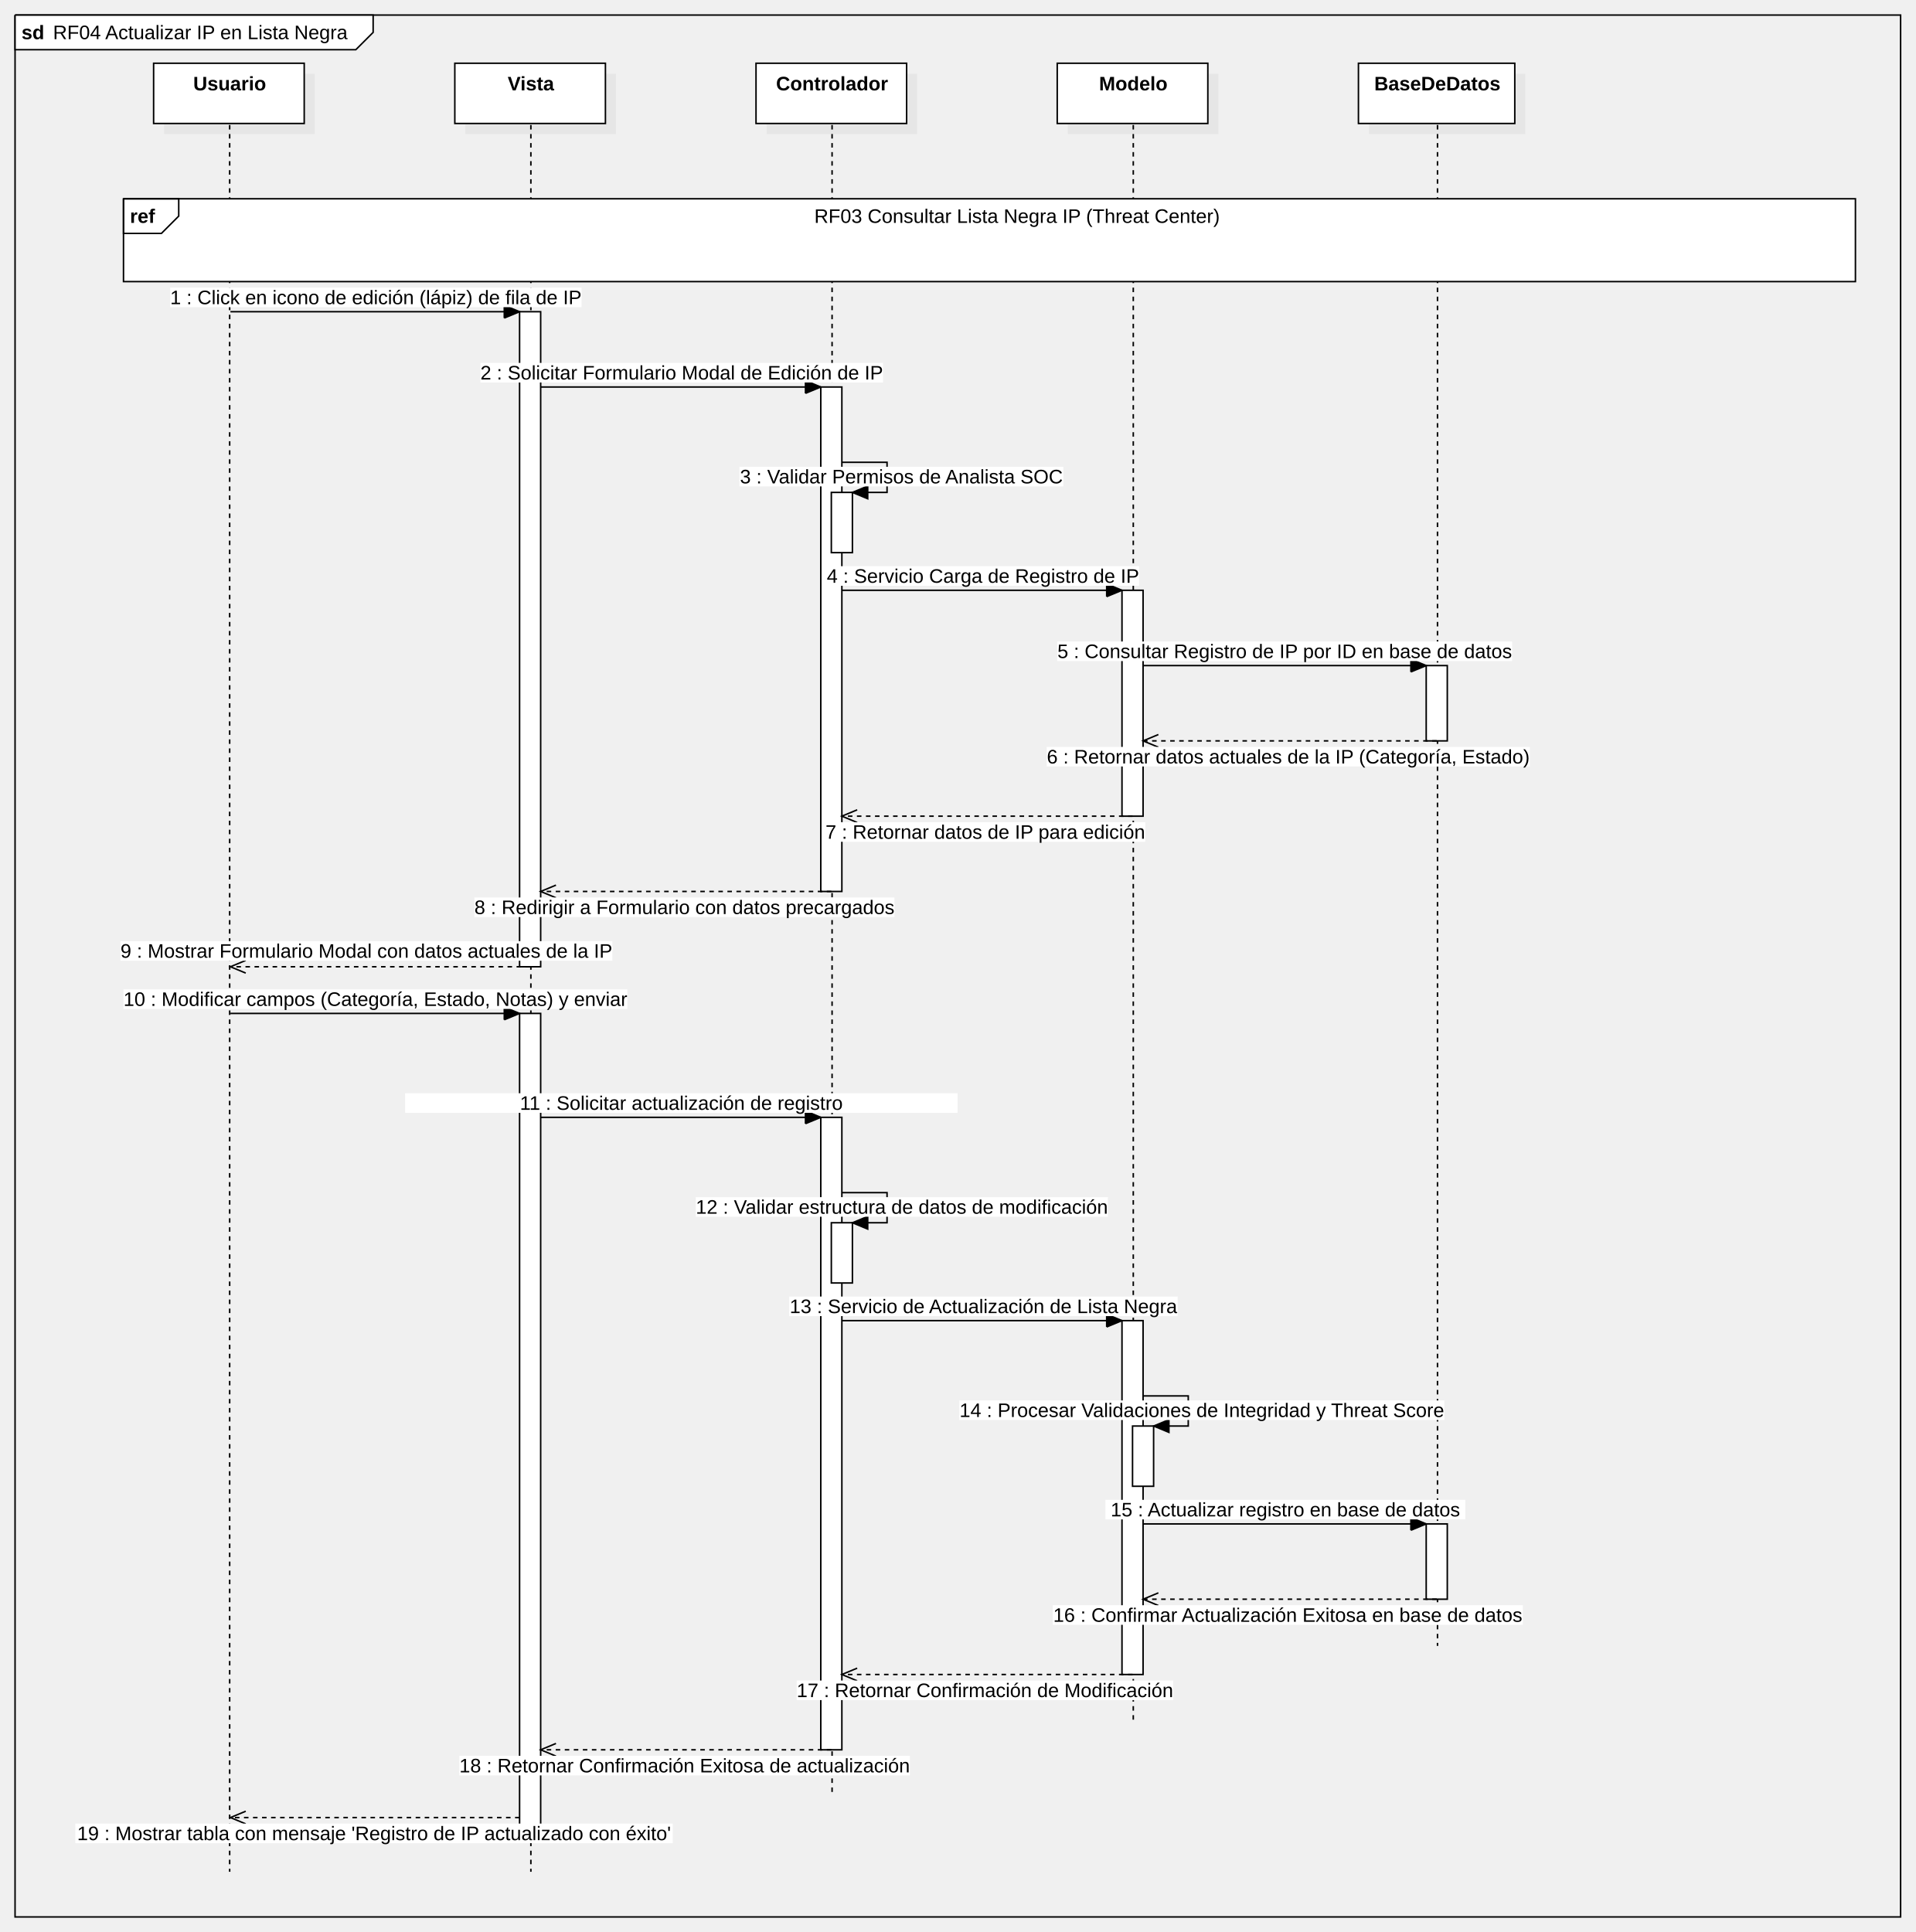
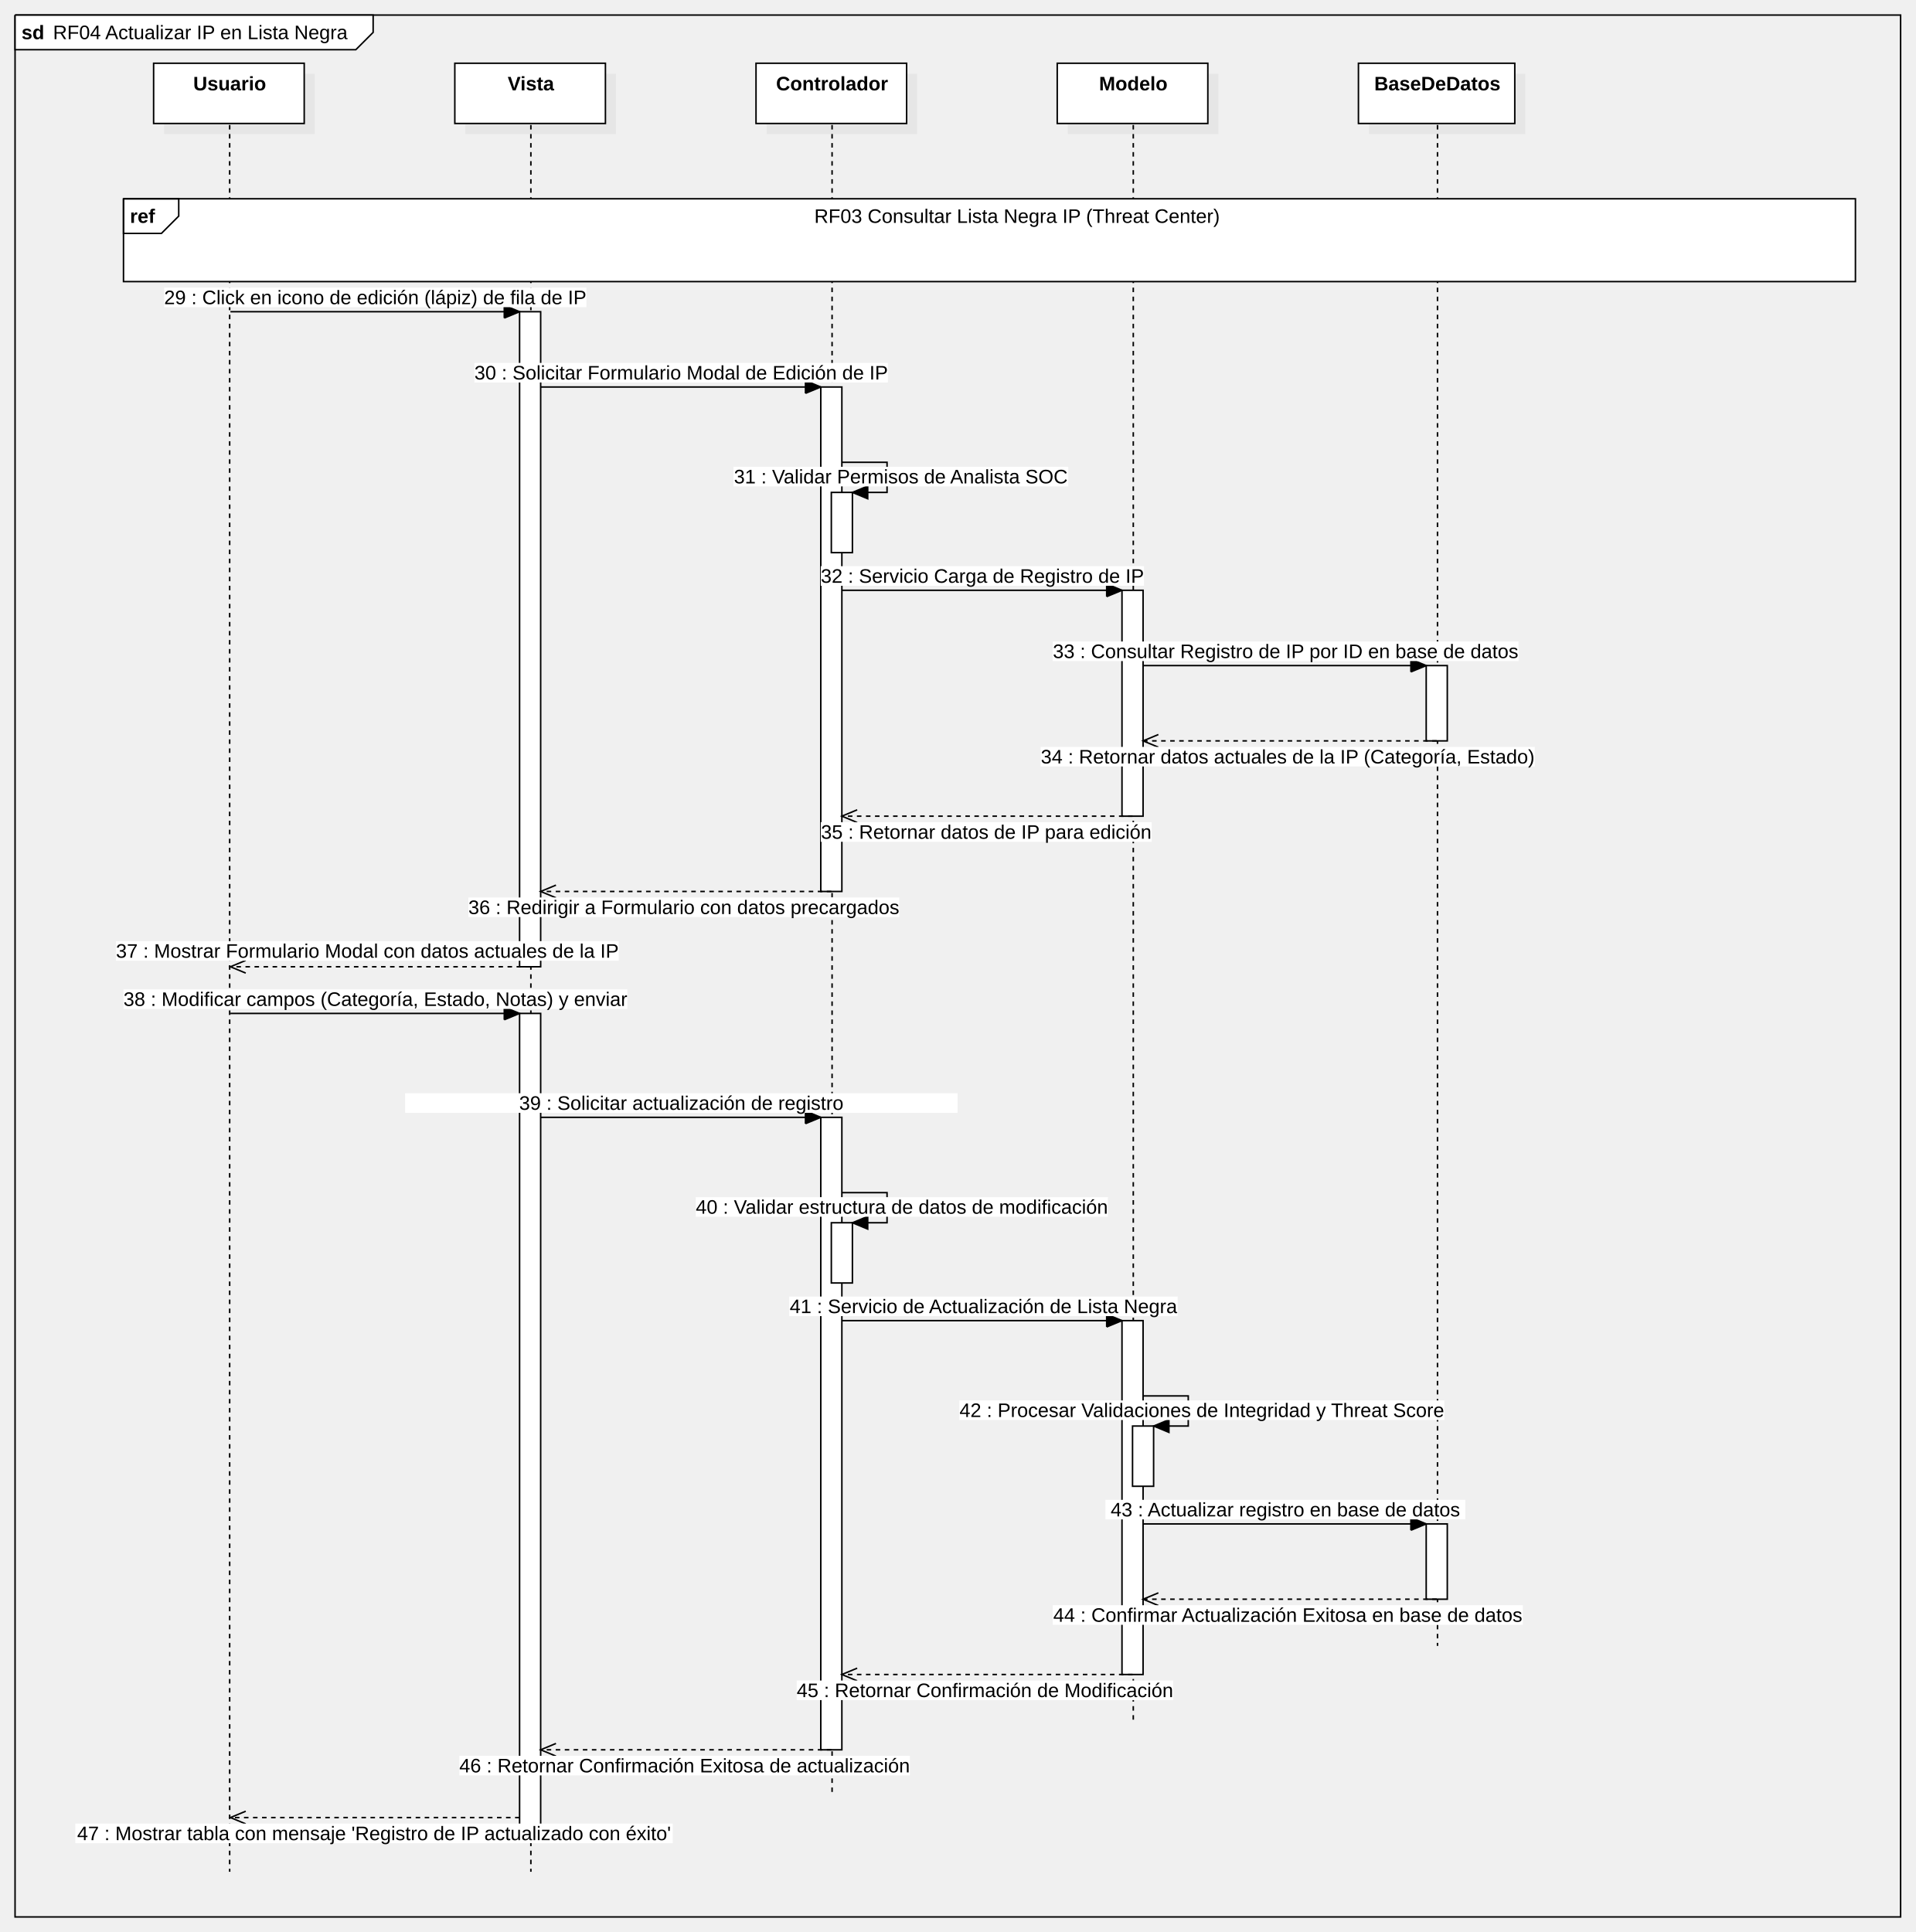
- <svg xmlns="http://www.w3.org/2000/svg" viewBox="0 0 1272 1283" version="1.1" width="1272" height="1283">
+ <svg xmlns="http://www.w3.org/2000/svg" version="1.1" width="1272" height="1283">
  <defs />
  <g>
    <g>
      <path fill="none" stroke="#000000" paint-order="fill stroke markers" d=" M 10 10 L 1262 10 L 1262 1273 L 10 1273 L 10 10" stroke-miterlimit="10" stroke-dasharray="" />
    </g>
    <g>
      <path fill="#ffffff" stroke="none" paint-order="stroke fill markers" d=" M 10 10 L 10 33 L 236.266 33 L 247.766 21.5 L 247.766 10 L 10 10" />
    </g>
    <g>
      <path fill="none" stroke="#000000" paint-order="fill stroke markers" d=" M 10 10 L 10 33 L 236.266 33 L 247.766 21.5 L 247.766 10 L 10 10 L 10 10" stroke-miterlimit="10" stroke-dasharray="" />
    </g>
    <g>
      <g>
        <path fill="none" stroke="none" />
        <text fill="#000000" stroke="none" font-family="Arial" font-size="13px" font-style="normal" font-weight="normal" text-decoration="undefined" x="130.998" y="19.5" text-anchor="middle" dominant-baseline="central" transform="matrix(1 0 0 1 2 2)">RF04 Actualizar IP en Lista Negra</text>
      </g>
    </g>
    <g>
      <g>
        <path fill="none" stroke="none" />
        <text fill="#000000" stroke="none" font-family="Arial" font-size="13px" font-style="normal" font-weight="bold" text-decoration="undefined" x="19.865" y="19.5" text-anchor="middle" dominant-baseline="central" transform="matrix(1 0 0 1 2 2)">sd</text>
      </g>
    </g>
    <g>
      <rect fill="#C0C0C0" stroke="none" x="107" y="47" width="100" height="40" transform="matrix(1 0 0 1 2 2)" fill-opacity="0.2" />
    </g>
    <g>
      <rect fill="#ffffff" stroke="none" x="100" y="40" width="100" height="40" transform="matrix(1 0 0 1 2 2)" />
    </g>
    <g>
      <path fill="none" stroke="#000000" paint-order="fill stroke markers" d=" M 102 42 L 202 42 L 202 82 L 102 82 L 102 42 Z Z" stroke-miterlimit="10" stroke-dasharray="" />
    </g>
    <g>
      <g>
        <path fill="none" stroke="none" />
        <text fill="#000000" stroke="none" font-family="Arial" font-size="13px" font-style="normal" font-weight="bold" text-decoration="undefined" x="150.5" y="53.5" text-anchor="middle" dominant-baseline="central" transform="matrix(1 0 0 1 2 2)">Usuario</text>
      </g>
    </g>
    <g>
      <path fill="none" stroke="#000000" paint-order="fill stroke markers" d=" M 152.5 83 L 152.5 1243" stroke-miterlimit="10" stroke-dasharray="3" />
    </g>
    <g>
      <rect fill="#C0C0C0" stroke="none" x="307" y="47" width="100" height="40" transform="matrix(1 0 0 1 2 2)" fill-opacity="0.2" />
    </g>
    <g>
      <rect fill="#ffffff" stroke="none" x="300" y="40" width="100" height="40" transform="matrix(1 0 0 1 2 2)" />
    </g>
    <g>
      <path fill="none" stroke="#000000" paint-order="fill stroke markers" d=" M 302 42 L 402 42 L 402 82 L 302 82 L 302 42 Z Z" stroke-miterlimit="10" stroke-dasharray="" />
    </g>
    <g>
      <g>
        <path fill="none" stroke="none" />
        <text fill="#000000" stroke="none" font-family="Arial" font-size="13px" font-style="normal" font-weight="bold" text-decoration="undefined" x="350.5" y="53.5" text-anchor="middle" dominant-baseline="central" transform="matrix(1 0 0 1 2 2)">Vista</text>
      </g>
    </g>
    <g>
      <path fill="none" stroke="#000000" paint-order="fill stroke markers" d=" M 352.5 83 L 352.5 1243" stroke-miterlimit="10" stroke-dasharray="3" />
    </g>
    <g>
      <rect fill="#C0C0C0" stroke="none" x="507" y="47" width="100" height="40" transform="matrix(1 0 0 1 2 2)" fill-opacity="0.2" />
    </g>
    <g>
      <rect fill="#ffffff" stroke="none" x="500" y="40" width="100" height="40" transform="matrix(1 0 0 1 2 2)" />
    </g>
    <g>
      <path fill="none" stroke="#000000" paint-order="fill stroke markers" d=" M 502 42 L 602 42 L 602 82 L 502 82 L 502 42 Z Z" stroke-miterlimit="10" stroke-dasharray="" />
    </g>
    <g>
      <g>
        <path fill="none" stroke="none" />
        <text fill="#000000" stroke="none" font-family="Arial" font-size="13px" font-style="normal" font-weight="bold" text-decoration="undefined" x="550.5" y="53.5" text-anchor="middle" dominant-baseline="central" transform="matrix(1 0 0 1 2 2)">Controlador</text>
      </g>
    </g>
    <g>
      <path fill="none" stroke="#000000" paint-order="fill stroke markers" d=" M 552.5 83 L 552.5 1193" stroke-miterlimit="10" stroke-dasharray="3" />
    </g>
    <g>
      <rect fill="#C0C0C0" stroke="none" x="707" y="47" width="100" height="40" transform="matrix(1 0 0 1 2 2)" fill-opacity="0.2" />
    </g>
    <g>
      <rect fill="#ffffff" stroke="none" x="700" y="40" width="100" height="40" transform="matrix(1 0 0 1 2 2)" />
    </g>
    <g>
      <path fill="none" stroke="#000000" paint-order="fill stroke markers" d=" M 702 42 L 802 42 L 802 82 L 702 82 L 702 42 Z Z" stroke-miterlimit="10" stroke-dasharray="" />
    </g>
    <g>
      <g>
        <path fill="none" stroke="none" />
        <text fill="#000000" stroke="none" font-family="Arial" font-size="13px" font-style="normal" font-weight="bold" text-decoration="undefined" x="750.5" y="53.5" text-anchor="middle" dominant-baseline="central" transform="matrix(1 0 0 1 2 2)">Modelo</text>
      </g>
    </g>
    <g>
      <path fill="none" stroke="#000000" paint-order="fill stroke markers" d=" M 752.5 83 L 752.5 1143" stroke-miterlimit="10" stroke-dasharray="3" />
    </g>
    <g>
      <rect fill="#C0C0C0" stroke="none" x="907" y="47" width="103.814" height="40" transform="matrix(1 0 0 1 2 2)" fill-opacity="0.2" />
    </g>
    <g>
      <rect fill="#ffffff" stroke="none" x="900" y="40" width="103.814" height="40" transform="matrix(1 0 0 1 2 2)" />
    </g>
    <g>
      <path fill="none" stroke="#000000" paint-order="fill stroke markers" d=" M 902 42 L 1005.814 42 L 1005.814 82 L 902 82 L 902 42 Z Z" stroke-miterlimit="10" stroke-dasharray="" />
    </g>
    <g>
      <g>
        <path fill="none" stroke="none" />
        <text fill="#000000" stroke="none" font-family="Arial" font-size="13px" font-style="normal" font-weight="bold" text-decoration="undefined" x="952.407" y="53.5" text-anchor="middle" dominant-baseline="central" transform="matrix(1 0 0 1 2 2)">BaseDeDatos</text>
      </g>
    </g>
    <g>
      <path fill="none" stroke="#000000" paint-order="fill stroke markers" d=" M 954.5 83 L 954.5 1093" stroke-miterlimit="10" stroke-dasharray="3" />
    </g>
    <g>
      <rect fill="#ffffff" stroke="none" x="80" y="130" width="1150" height="55" transform="matrix(1 0 0 1 2 2)" />
    </g>
    <g>
      <path fill="none" stroke="#000000" paint-order="fill stroke markers" d=" M 82 132 L 1232 132 L 1232 187 L 82 187 L 82 132 Z Z" stroke-miterlimit="10" stroke-dasharray="" />
    </g>
    <g>
      <path fill="none" stroke="#000000" paint-order="fill stroke markers" d=" M 82 132 L 82 155 L 107.171 155 L 118.671 143.5 L 118.671 132 L 82 132 L 82 132" stroke-miterlimit="10" stroke-dasharray="" />
    </g>
    <g>
      <g>
        <path fill="none" stroke="none" />
        <text fill="#000000" stroke="none" font-family="Arial" font-size="13px" font-style="normal" font-weight="normal" text-decoration="undefined" x="673.335" y="141.5" text-anchor="middle" dominant-baseline="central" transform="matrix(1 0 0 1 2 2)">RF03 Consultar Lista Negra IP (Threat Center)</text>
      </g>
    </g>
    <g>
      <g>
        <path fill="none" stroke="none" />
        <text fill="#000000" stroke="none" font-family="Arial" font-size="13px" font-style="normal" font-weight="bold" text-decoration="undefined" x="92.585" y="141.5" text-anchor="middle" dominant-baseline="central" transform="matrix(1 0 0 1 2 2)">ref</text>
      </g>
    </g>
    <g>
      <path fill="none" stroke="#000000" paint-order="fill stroke markers" d=" M 153 207 L 345 207" stroke-miterlimit="10" stroke-dasharray="" />
    </g>
    <g>
      <path fill="#000000" stroke="none" paint-order="stroke fill markers" d=" M 334.837 211.21 L 345 207 L 334.837 202.79" />
    </g>
    <g>
      <path fill="none" stroke="#000000" paint-order="fill stroke markers" d=" M 334.837 211.21 L 345 207 L 334.837 202.79 L 334.837 211.21" stroke-miterlimit="10" stroke-dasharray="" />
    </g>
    <g>
-       <rect fill="#ffffff" stroke="none" x="111" y="189" width="273.146" height="13" transform="matrix(1 0 0 1 2 2)" />
-     </g>
-     <g>
-       <g>
-         <path fill="none" stroke="none" />
-         <text fill="#000000" stroke="none" font-family="Arial" font-size="13px" font-style="normal" font-weight="normal" text-decoration="undefined" x="247.573" y="195.5" text-anchor="middle" dominant-baseline="central" transform="matrix(1 0 0 1 2 2)">1 : Click en icono de edición (lápiz) de fila de IP</text>
+       <rect fill="#ffffff" stroke="none" x="107" y="189" width="280.376" height="13" transform="matrix(1 0 0 1 2 2)" />
+     </g>
+     <g>
+       <g>
+         <path fill="none" stroke="none" />
+         <text fill="#000000" stroke="none" font-family="Arial" font-size="13px" font-style="normal" font-weight="normal" text-decoration="undefined" x="247.188" y="195.5" text-anchor="middle" dominant-baseline="central" transform="matrix(1 0 0 1 2 2)">29 : Click en icono de edición (lápiz) de fila de IP</text>
      </g>
    </g>
    <g>
      <rect fill="#ffffff" stroke="none" x="343" y="205" width="14" height="435" transform="matrix(1 0 0 1 2 2)" />
    </g>
    <g>
      <path fill="none" stroke="#000000" paint-order="fill stroke markers" d=" M 345 207 L 359 207 L 359 642 L 345 642 L 345 207 Z Z" stroke-miterlimit="10" stroke-dasharray="" />
    </g>
    <g>
      <path fill="none" stroke="#000000" paint-order="fill stroke markers" d=" M 359 257 L 545 257" stroke-miterlimit="10" stroke-dasharray="" />
    </g>
    <g>
      <path fill="#000000" stroke="none" paint-order="stroke fill markers" d=" M 534.837 261.21 L 545 257 L 534.837 252.79" />
    </g>
    <g>
      <path fill="none" stroke="#000000" paint-order="fill stroke markers" d=" M 534.837 261.21 L 545 257 L 534.837 252.79 L 534.837 261.21" stroke-miterlimit="10" stroke-dasharray="" />
    </g>
    <g>
-       <rect fill="#ffffff" stroke="none" x="317" y="239" width="267.344" height="13" transform="matrix(1 0 0 1 2 2)" />
-     </g>
-     <g>
-       <g>
-         <path fill="none" stroke="none" />
-         <text fill="#000000" stroke="none" font-family="Arial" font-size="13px" font-style="normal" font-weight="normal" text-decoration="undefined" x="450.672" y="245.5" text-anchor="middle" dominant-baseline="central" transform="matrix(1 0 0 1 2 2)">2 : Solicitar Formulario Modal de Edición de IP</text>
+       <rect fill="#ffffff" stroke="none" x="313" y="239" width="274.574" height="13" transform="matrix(1 0 0 1 2 2)" />
+     </g>
+     <g>
+       <g>
+         <path fill="none" stroke="none" />
+         <text fill="#000000" stroke="none" font-family="Arial" font-size="13px" font-style="normal" font-weight="normal" text-decoration="undefined" x="450.287" y="245.5" text-anchor="middle" dominant-baseline="central" transform="matrix(1 0 0 1 2 2)">30 : Solicitar Formulario Modal de Edición de IP</text>
      </g>
    </g>
    <g>
      <rect fill="#ffffff" stroke="none" x="543" y="255" width="14" height="335" transform="matrix(1 0 0 1 2 2)" />
    </g>
    <g>
      <path fill="none" stroke="#000000" paint-order="fill stroke markers" d=" M 545 257 L 559 257 L 559 592 L 545 592 L 545 257 Z Z" stroke-miterlimit="10" stroke-dasharray="" />
    </g>
    <g>
      <path fill="none" stroke="#000000" paint-order="fill stroke markers" d=" M 559 307 L 589 307 L 589 327 L 566 327" stroke-miterlimit="10" stroke-dasharray="" />
    </g>
    <g>
      <path fill="#000000" stroke="none" paint-order="stroke fill markers" d=" M 576.163 322.79 L 566 327 L 576.163 331.21" />
    </g>
    <g>
      <path fill="none" stroke="#000000" paint-order="fill stroke markers" d=" M 576.163 322.79 L 566 327 L 576.163 331.21 L 576.163 322.79" stroke-miterlimit="10" stroke-dasharray="" />
    </g>
    <g>
-       <rect fill="#ffffff" stroke="none" x="489" y="308" width="215.071" height="13" transform="matrix(1 0 0 1 2 2)" />
-     </g>
-     <g>
-       <g>
-         <path fill="none" stroke="none" />
-         <text fill="#000000" stroke="none" font-family="Arial" font-size="13px" font-style="normal" font-weight="normal" text-decoration="undefined" x="596.536" y="314.5" text-anchor="middle" dominant-baseline="central" transform="matrix(1 0 0 1 2 2)">3 : Validar Permisos de Analista SOC</text>
+       <rect fill="#ffffff" stroke="none" x="485" y="308" width="222.301" height="13" transform="matrix(1 0 0 1 2 2)" />
+     </g>
+     <g>
+       <g>
+         <path fill="none" stroke="none" />
+         <text fill="#000000" stroke="none" font-family="Arial" font-size="13px" font-style="normal" font-weight="normal" text-decoration="undefined" x="596.151" y="314.5" text-anchor="middle" dominant-baseline="central" transform="matrix(1 0 0 1 2 2)">31 : Validar Permisos de Analista SOC</text>
      </g>
    </g>
    <g>
      <rect fill="#ffffff" stroke="none" x="550" y="325" width="14" height="40" transform="matrix(1 0 0 1 2 2)" />
    </g>
    <g>
      <path fill="none" stroke="#000000" paint-order="fill stroke markers" d=" M 552 327 L 566 327 L 566 367 L 552 367 L 552 327 Z Z" stroke-miterlimit="10" stroke-dasharray="" />
    </g>
    <g>
      <path fill="none" stroke="#000000" paint-order="fill stroke markers" d=" M 559 392 L 745 392" stroke-miterlimit="10" stroke-dasharray="" />
    </g>
    <g>
      <path fill="#000000" stroke="none" paint-order="stroke fill markers" d=" M 734.837 396.21 L 745 392 L 734.837 387.79" />
    </g>
    <g>
      <path fill="none" stroke="#000000" paint-order="fill stroke markers" d=" M 734.837 396.21 L 745 392 L 734.837 387.79 L 734.837 396.21" stroke-miterlimit="10" stroke-dasharray="" />
    </g>
    <g>
-       <rect fill="#ffffff" stroke="none" x="547" y="374" width="207.378" height="13" transform="matrix(1 0 0 1 2 2)" />
-     </g>
-     <g>
-       <g>
-         <path fill="none" stroke="none" />
-         <text fill="#000000" stroke="none" font-family="Arial" font-size="13px" font-style="normal" font-weight="normal" text-decoration="undefined" x="650.689" y="380.5" text-anchor="middle" dominant-baseline="central" transform="matrix(1 0 0 1 2 2)">4 : Servicio Carga de Registro de IP</text>
+       <rect fill="#ffffff" stroke="none" x="543" y="374" width="214.608" height="13" transform="matrix(1 0 0 1 2 2)" />
+     </g>
+     <g>
+       <g>
+         <path fill="none" stroke="none" />
+         <text fill="#000000" stroke="none" font-family="Arial" font-size="13px" font-style="normal" font-weight="normal" text-decoration="undefined" x="650.304" y="380.5" text-anchor="middle" dominant-baseline="central" transform="matrix(1 0 0 1 2 2)">32 : Servicio Carga de Registro de IP</text>
      </g>
    </g>
    <g>
      <rect fill="#ffffff" stroke="none" x="743" y="390" width="14" height="150" transform="matrix(1 0 0 1 2 2)" />
    </g>
    <g>
      <path fill="none" stroke="#000000" paint-order="fill stroke markers" d=" M 745 392 L 759 392 L 759 542 L 745 542 L 745 392 Z Z" stroke-miterlimit="10" stroke-dasharray="" />
    </g>
    <g>
      <path fill="none" stroke="#000000" paint-order="fill stroke markers" d=" M 759 442 L 947 442" stroke-miterlimit="10" stroke-dasharray="" />
    </g>
    <g>
      <path fill="#000000" stroke="none" paint-order="stroke fill markers" d=" M 936.837 446.21 L 947 442 L 936.837 437.79" />
    </g>
    <g>
      <path fill="none" stroke="#000000" paint-order="fill stroke markers" d=" M 936.837 446.21 L 947 442 L 936.837 437.79 L 936.837 446.21" stroke-miterlimit="10" stroke-dasharray="" />
    </g>
    <g>
-       <rect fill="#ffffff" stroke="none" x="700" y="424" width="302.06" height="13" transform="matrix(1 0 0 1 2 2)" />
-     </g>
-     <g>
-       <g>
-         <path fill="none" stroke="none" />
-         <text fill="#000000" stroke="none" font-family="Arial" font-size="13px" font-style="normal" font-weight="normal" text-decoration="undefined" x="851.03" y="430.5" text-anchor="middle" dominant-baseline="central" transform="matrix(1 0 0 1 2 2)">5 : Consultar Registro de IP por ID en base de datos</text>
+       <rect fill="#ffffff" stroke="none" x="697" y="424" width="309.29" height="13" transform="matrix(1 0 0 1 2 2)" />
+     </g>
+     <g>
+       <g>
+         <path fill="none" stroke="none" />
+         <text fill="#000000" stroke="none" font-family="Arial" font-size="13px" font-style="normal" font-weight="normal" text-decoration="undefined" x="851.645" y="430.5" text-anchor="middle" dominant-baseline="central" transform="matrix(1 0 0 1 2 2)">33 : Consultar Registro de IP por ID en base de datos</text>
      </g>
    </g>
    <g>
      <rect fill="#ffffff" stroke="none" x="945" y="440" width="14" height="50" transform="matrix(1 0 0 1 2 2)" />
    </g>
    <g>
      <path fill="none" stroke="#000000" paint-order="fill stroke markers" d=" M 947 442 L 961 442 L 961 492 L 947 492 L 947 442 Z Z" stroke-miterlimit="10" stroke-dasharray="" />
    </g>
    <g>
      <path fill="none" stroke="#000000" paint-order="fill stroke markers" d=" M 954 492 L 759 492" stroke-miterlimit="10" stroke-dasharray="3" />
    </g>
    <g>
      <path fill="none" stroke="#000000" paint-order="fill stroke markers" d=" M 769.163 487.79 L 759 492 L 769.163 496.21" stroke-miterlimit="10" stroke-dasharray="" />
    </g>
    <g>
-       <rect fill="#ffffff" stroke="none" x="693" y="494" width="320.842" height="13" transform="matrix(1 0 0 1 2 2)" />
-     </g>
-     <g>
-       <g>
-         <path fill="none" stroke="none" />
-         <text fill="#000000" stroke="none" font-family="Arial" font-size="13px" font-style="normal" font-weight="normal" text-decoration="undefined" x="853.421" y="500.5" text-anchor="middle" dominant-baseline="central" transform="matrix(1 0 0 1 2 2)">6 : Retornar datos actuales de la IP (Categoría, Estado)</text>
+       <rect fill="#ffffff" stroke="none" x="689" y="494" width="328.072" height="13" transform="matrix(1 0 0 1 2 2)" />
+     </g>
+     <g>
+       <g>
+         <path fill="none" stroke="none" />
+         <text fill="#000000" stroke="none" font-family="Arial" font-size="13px" font-style="normal" font-weight="normal" text-decoration="undefined" x="853.036" y="500.5" text-anchor="middle" dominant-baseline="central" transform="matrix(1 0 0 1 2 2)">34 : Retornar datos actuales de la IP (Categoría, Estado)</text>
      </g>
    </g>
    <g>
      <path fill="none" stroke="#000000" paint-order="fill stroke markers" d=" M 752 542 L 559 542" stroke-miterlimit="10" stroke-dasharray="3" />
    </g>
    <g>
      <path fill="none" stroke="#000000" paint-order="fill stroke markers" d=" M 569.163 537.79 L 559 542 L 569.163 546.21" stroke-miterlimit="10" stroke-dasharray="" />
    </g>
    <g>
-       <rect fill="#ffffff" stroke="none" x="546" y="544" width="212.462" height="13" transform="matrix(1 0 0 1 2 2)" />
-     </g>
-     <g>
-       <g>
-         <path fill="none" stroke="none" />
-         <text fill="#000000" stroke="none" font-family="Arial" font-size="13px" font-style="normal" font-weight="normal" text-decoration="undefined" x="652.231" y="550.5" text-anchor="middle" dominant-baseline="central" transform="matrix(1 0 0 1 2 2)">7 : Retornar datos de IP para edición</text>
+       <rect fill="#ffffff" stroke="none" x="543" y="544" width="219.692" height="13" transform="matrix(1 0 0 1 2 2)" />
+     </g>
+     <g>
+       <g>
+         <path fill="none" stroke="none" />
+         <text fill="#000000" stroke="none" font-family="Arial" font-size="13px" font-style="normal" font-weight="normal" text-decoration="undefined" x="652.846" y="550.5" text-anchor="middle" dominant-baseline="central" transform="matrix(1 0 0 1 2 2)">35 : Retornar datos de IP para edición</text>
      </g>
    </g>
    <g>
      <path fill="none" stroke="#000000" paint-order="fill stroke markers" d=" M 552 592 L 359 592" stroke-miterlimit="10" stroke-dasharray="3" />
    </g>
    <g>
      <path fill="none" stroke="#000000" paint-order="fill stroke markers" d=" M 369.163 587.79 L 359 592 L 369.163 596.21" stroke-miterlimit="10" stroke-dasharray="" />
    </g>
    <g>
-       <rect fill="#ffffff" stroke="none" x="313" y="594" width="278.91" height="13" transform="matrix(1 0 0 1 2 2)" />
-     </g>
-     <g>
-       <g>
-         <path fill="none" stroke="none" />
-         <text fill="#000000" stroke="none" font-family="Arial" font-size="13px" font-style="normal" font-weight="normal" text-decoration="undefined" x="452.455" y="600.5" text-anchor="middle" dominant-baseline="central" transform="matrix(1 0 0 1 2 2)">8 : Redirigir a Formulario con datos precargados</text>
+       <rect fill="#ffffff" stroke="none" x="309" y="594" width="286.14" height="13" transform="matrix(1 0 0 1 2 2)" />
+     </g>
+     <g>
+       <g>
+         <path fill="none" stroke="none" />
+         <text fill="#000000" stroke="none" font-family="Arial" font-size="13px" font-style="normal" font-weight="normal" text-decoration="undefined" x="452.07" y="600.5" text-anchor="middle" dominant-baseline="central" transform="matrix(1 0 0 1 2 2)">36 : Redirigir a Formulario con datos precargados</text>
      </g>
    </g>
    <g>
      <path fill="none" stroke="#000000" paint-order="fill stroke markers" d=" M 352 642 L 153 642" stroke-miterlimit="10" stroke-dasharray="3" />
    </g>
    <g>
      <path fill="none" stroke="#000000" paint-order="fill stroke markers" d=" M 163.163 637.79 L 153 642 L 163.163 646.21" stroke-miterlimit="10" stroke-dasharray="" />
    </g>
    <g>
-       <rect fill="#ffffff" stroke="none" x="78" y="623" width="326.593" height="13" transform="matrix(1 0 0 1 2 2)" />
-     </g>
-     <g>
-       <g>
-         <path fill="none" stroke="none" />
-         <text fill="#000000" stroke="none" font-family="Arial" font-size="13px" font-style="normal" font-weight="normal" text-decoration="undefined" x="241.297" y="629.5" text-anchor="middle" dominant-baseline="central" transform="matrix(1 0 0 1 2 2)">9 : Mostrar Formulario Modal con datos actuales de la IP</text>
+       <rect fill="#ffffff" stroke="none" x="75" y="623" width="333.823" height="13" transform="matrix(1 0 0 1 2 2)" />
+     </g>
+     <g>
+       <g>
+         <path fill="none" stroke="none" />
+         <text fill="#000000" stroke="none" font-family="Arial" font-size="13px" font-style="normal" font-weight="normal" text-decoration="undefined" x="241.912" y="629.5" text-anchor="middle" dominant-baseline="central" transform="matrix(1 0 0 1 2 2)">37 : Mostrar Formulario Modal con datos actuales de la IP</text>
      </g>
    </g>
    <g>
      <path fill="none" stroke="#000000" paint-order="fill stroke markers" d=" M 153 673 L 345 673" stroke-miterlimit="10" stroke-dasharray="" />
    </g>
    <g>
      <path fill="#000000" stroke="none" paint-order="stroke fill markers" d=" M 334.837 677.21 L 345 673 L 334.837 668.79" />
    </g>
    <g>
      <path fill="none" stroke="#000000" paint-order="fill stroke markers" d=" M 334.837 677.21 L 345 673 L 334.837 668.79 L 334.837 677.21" stroke-miterlimit="10" stroke-dasharray="" />
    </g>
    <g>
      <rect fill="#ffffff" stroke="none" x="80" y="655" width="334.534" height="13" transform="matrix(1 0 0 1 2 2)" />
    </g>
    <g>
      <g>
        <path fill="none" stroke="none" />
-         <text fill="#000000" stroke="none" font-family="Arial" font-size="13px" font-style="normal" font-weight="normal" text-decoration="undefined" x="247.267" y="661.5" text-anchor="middle" dominant-baseline="central" transform="matrix(1 0 0 1 2 2)">10 : Modificar campos (Categoría, Estado, Notas) y enviar</text>
+         <text fill="#000000" stroke="none" font-family="Arial" font-size="13px" font-style="normal" font-weight="normal" text-decoration="undefined" x="247.267" y="661.5" text-anchor="middle" dominant-baseline="central" transform="matrix(1 0 0 1 2 2)">38 : Modificar campos (Categoría, Estado, Notas) y enviar</text>
      </g>
    </g>
    <g>
      <rect fill="#ffffff" stroke="none" x="343" y="671" width="14" height="545" transform="matrix(1 0 0 1 2 2)" />
    </g>
    <g>
      <path fill="none" stroke="#000000" paint-order="fill stroke markers" d=" M 345 673 L 359 673 L 359 1218 L 345 1218 L 345 673 Z Z" stroke-miterlimit="10" stroke-dasharray="" />
    </g>
    <g>
      <path fill="none" stroke="#000000" paint-order="fill stroke markers" d=" M 359 742 L 545 742" stroke-miterlimit="10" stroke-dasharray="" />
    </g>
    <g>
      <path fill="#000000" stroke="none" paint-order="stroke fill markers" d=" M 534.837 746.21 L 545 742 L 534.837 737.79" />
    </g>
    <g>
      <path fill="none" stroke="#000000" paint-order="fill stroke markers" d=" M 534.837 746.21 L 545 742 L 534.837 737.79 L 534.837 746.21" stroke-miterlimit="10" stroke-dasharray="" />
    </g>
    <g>
      <rect fill="#ffffff" stroke="none" x="267" y="724" width="366.812" height="13" transform="matrix(1 0 0 1 2 2)" />
    </g>
    <g>
      <g>
        <path fill="none" stroke="none" />
-         <text fill="#000000" stroke="none" font-family="Arial" font-size="13px" font-style="normal" font-weight="normal" text-decoration="undefined" x="450.406" y="730.5" text-anchor="middle" dominant-baseline="central" transform="matrix(1 0 0 1 2 2)">11 : Solicitar actualización de registro</text>
+         <text fill="#000000" stroke="none" font-family="Arial" font-size="13px" font-style="normal" font-weight="normal" text-decoration="undefined" x="450.406" y="730.5" text-anchor="middle" dominant-baseline="central" transform="matrix(1 0 0 1 2 2)">39 : Solicitar actualización de registro</text>
      </g>
    </g>
    <g>
      <rect fill="#ffffff" stroke="none" x="543" y="740" width="14" height="420" transform="matrix(1 0 0 1 2 2)" />
    </g>
    <g>
      <path fill="none" stroke="#000000" paint-order="fill stroke markers" d=" M 545 742 L 559 742 L 559 1162 L 545 1162 L 545 742 Z Z" stroke-miterlimit="10" stroke-dasharray="" />
    </g>
    <g>
      <path fill="none" stroke="#000000" paint-order="fill stroke markers" d=" M 559 792 L 589 792 L 589 812 L 566 812" stroke-miterlimit="10" stroke-dasharray="" />
    </g>
    <g>
      <path fill="#000000" stroke="none" paint-order="stroke fill markers" d=" M 576.163 807.79 L 566 812 L 576.163 816.21" />
    </g>
    <g>
      <path fill="none" stroke="#000000" paint-order="fill stroke markers" d=" M 576.163 807.79 L 566 812 L 576.163 816.21 L 576.163 807.79" stroke-miterlimit="10" stroke-dasharray="" />
    </g>
    <g>
      <rect fill="#ffffff" stroke="none" x="460" y="793" width="273.635" height="13" transform="matrix(1 0 0 1 2 2)" />
    </g>
    <g>
      <g>
        <path fill="none" stroke="none" />
-         <text fill="#000000" stroke="none" font-family="Arial" font-size="13px" font-style="normal" font-weight="normal" text-decoration="undefined" x="596.817" y="799.5" text-anchor="middle" dominant-baseline="central" transform="matrix(1 0 0 1 2 2)">12 : Validar estructura de datos de modificación</text>
+         <text fill="#000000" stroke="none" font-family="Arial" font-size="13px" font-style="normal" font-weight="normal" text-decoration="undefined" x="596.817" y="799.5" text-anchor="middle" dominant-baseline="central" transform="matrix(1 0 0 1 2 2)">40 : Validar estructura de datos de modificación</text>
      </g>
    </g>
    <g>
      <rect fill="#ffffff" stroke="none" x="550" y="810" width="14" height="40" transform="matrix(1 0 0 1 2 2)" />
    </g>
    <g>
      <path fill="none" stroke="#000000" paint-order="fill stroke markers" d=" M 552 812 L 566 812 L 566 852 L 552 852 L 552 812 Z Z" stroke-miterlimit="10" stroke-dasharray="" />
    </g>
    <g>
      <path fill="none" stroke="#000000" paint-order="fill stroke markers" d=" M 559 877 L 745 877" stroke-miterlimit="10" stroke-dasharray="" />
    </g>
    <g>
      <path fill="#000000" stroke="none" paint-order="stroke fill markers" d=" M 734.837 881.21 L 745 877 L 734.837 872.79" />
    </g>
    <g>
      <path fill="none" stroke="#000000" paint-order="fill stroke markers" d=" M 734.837 881.21 L 745 877 L 734.837 872.79 L 734.837 881.21" stroke-miterlimit="10" stroke-dasharray="" />
    </g>
    <g>
      <rect fill="#ffffff" stroke="none" x="522" y="859" width="257.975" height="13" transform="matrix(1 0 0 1 2 2)" />
    </g>
    <g>
      <g>
        <path fill="none" stroke="none" />
-         <text fill="#000000" stroke="none" font-family="Arial" font-size="13px" font-style="normal" font-weight="normal" text-decoration="undefined" x="650.988" y="865.5" text-anchor="middle" dominant-baseline="central" transform="matrix(1 0 0 1 2 2)">13 : Servicio de Actualización de Lista Negra</text>
+         <text fill="#000000" stroke="none" font-family="Arial" font-size="13px" font-style="normal" font-weight="normal" text-decoration="undefined" x="650.988" y="865.5" text-anchor="middle" dominant-baseline="central" transform="matrix(1 0 0 1 2 2)">41 : Servicio de Actualización de Lista Negra</text>
      </g>
    </g>
    <g>
      <rect fill="#ffffff" stroke="none" x="743" y="875" width="14" height="235" transform="matrix(1 0 0 1 2 2)" />
    </g>
    <g>
      <path fill="none" stroke="#000000" paint-order="fill stroke markers" d=" M 745 877 L 759 877 L 759 1112 L 745 1112 L 745 877 Z Z" stroke-miterlimit="10" stroke-dasharray="" />
    </g>
    <g>
      <path fill="none" stroke="#000000" paint-order="fill stroke markers" d=" M 759 927 L 789 927 L 789 947 L 766 947" stroke-miterlimit="10" stroke-dasharray="" />
    </g>
    <g>
      <path fill="#000000" stroke="none" paint-order="stroke fill markers" d=" M 776.163 942.79 L 766 947 L 776.163 951.21" />
    </g>
    <g>
      <path fill="none" stroke="#000000" paint-order="fill stroke markers" d=" M 776.163 942.79 L 766 947 L 776.163 951.21 L 776.163 942.79" stroke-miterlimit="10" stroke-dasharray="" />
    </g>
    <g>
      <rect fill="#ffffff" stroke="none" x="635" y="928" width="322.048" height="13" transform="matrix(1 0 0 1 2 2)" />
    </g>
    <g>
      <g>
        <path fill="none" stroke="none" />
-         <text fill="#000000" stroke="none" font-family="Arial" font-size="13px" font-style="normal" font-weight="normal" text-decoration="undefined" x="796.024" y="934.5" text-anchor="middle" dominant-baseline="central" transform="matrix(1 0 0 1 2 2)">14 : Procesar Validaciones de Integridad y Threat Score</text>
+         <text fill="#000000" stroke="none" font-family="Arial" font-size="13px" font-style="normal" font-weight="normal" text-decoration="undefined" x="796.024" y="934.5" text-anchor="middle" dominant-baseline="central" transform="matrix(1 0 0 1 2 2)">42 : Procesar Validaciones de Integridad y Threat Score</text>
      </g>
    </g>
    <g>
      <rect fill="#ffffff" stroke="none" x="750" y="945" width="14" height="40" transform="matrix(1 0 0 1 2 2)" />
    </g>
    <g>
      <path fill="none" stroke="#000000" paint-order="fill stroke markers" d=" M 752 947 L 766 947 L 766 987 L 752 987 L 752 947 Z Z" stroke-miterlimit="10" stroke-dasharray="" />
    </g>
    <g>
      <path fill="none" stroke="#000000" paint-order="fill stroke markers" d=" M 759 1012 L 947 1012" stroke-miterlimit="10" stroke-dasharray="" />
    </g>
    <g>
      <path fill="#000000" stroke="none" paint-order="stroke fill markers" d=" M 936.837 1016.21 L 947 1012 L 936.837 1007.79" />
    </g>
    <g>
      <path fill="none" stroke="#000000" paint-order="fill stroke markers" d=" M 936.837 1016.21 L 947 1012 L 936.837 1007.79 L 936.837 1016.21" stroke-miterlimit="10" stroke-dasharray="" />
    </g>
    <g>
      <rect fill="#ffffff" stroke="none" x="732" y="994" width="238.938" height="13" transform="matrix(1 0 0 1 2 2)" />
    </g>
    <g>
      <g>
        <path fill="none" stroke="none" />
-         <text fill="#000000" stroke="none" font-family="Arial" font-size="13px" font-style="normal" font-weight="normal" text-decoration="undefined" x="851.469" y="1000.5" text-anchor="middle" dominant-baseline="central" transform="matrix(1 0 0 1 2 2)">15 : Actualizar registro en base de datos</text>
+         <text fill="#000000" stroke="none" font-family="Arial" font-size="13px" font-style="normal" font-weight="normal" text-decoration="undefined" x="851.469" y="1000.5" text-anchor="middle" dominant-baseline="central" transform="matrix(1 0 0 1 2 2)">43 : Actualizar registro en base de datos</text>
      </g>
    </g>
    <g>
      <rect fill="#ffffff" stroke="none" x="945" y="1010" width="14" height="50" transform="matrix(1 0 0 1 2 2)" />
    </g>
    <g>
      <path fill="none" stroke="#000000" paint-order="fill stroke markers" d=" M 947 1012 L 961 1012 L 961 1062 L 947 1062 L 947 1012 Z Z" stroke-miterlimit="10" stroke-dasharray="" />
    </g>
    <g>
      <path fill="none" stroke="#000000" paint-order="fill stroke markers" d=" M 954 1062 L 759 1062" stroke-miterlimit="10" stroke-dasharray="3" />
    </g>
    <g>
      <path fill="none" stroke="#000000" paint-order="fill stroke markers" d=" M 769.163 1057.79 L 759 1062 L 769.163 1066.21" stroke-miterlimit="10" stroke-dasharray="" />
    </g>
    <g>
      <rect fill="#ffffff" stroke="none" x="697" y="1064" width="312.171" height="13" transform="matrix(1 0 0 1 2 2)" />
    </g>
    <g>
      <g>
        <path fill="none" stroke="none" />
-         <text fill="#000000" stroke="none" font-family="Arial" font-size="13px" font-style="normal" font-weight="normal" text-decoration="undefined" x="853.086" y="1070.5" text-anchor="middle" dominant-baseline="central" transform="matrix(1 0 0 1 2 2)">16 : Confirmar Actualización Exitosa en base de datos</text>
+         <text fill="#000000" stroke="none" font-family="Arial" font-size="13px" font-style="normal" font-weight="normal" text-decoration="undefined" x="853.086" y="1070.5" text-anchor="middle" dominant-baseline="central" transform="matrix(1 0 0 1 2 2)">44 : Confirmar Actualización Exitosa en base de datos</text>
      </g>
    </g>
    <g>
      <path fill="none" stroke="#000000" paint-order="fill stroke markers" d=" M 752 1112 L 559 1112" stroke-miterlimit="10" stroke-dasharray="3" />
    </g>
    <g>
      <path fill="none" stroke="#000000" paint-order="fill stroke markers" d=" M 569.163 1107.79 L 559 1112 L 569.163 1116.21" stroke-miterlimit="10" stroke-dasharray="" />
    </g>
    <g>
      <rect fill="#ffffff" stroke="none" x="527" y="1114" width="250.009" height="13" transform="matrix(1 0 0 1 2 2)" />
    </g>
    <g>
      <g>
        <path fill="none" stroke="none" />
-         <text fill="#000000" stroke="none" font-family="Arial" font-size="13px" font-style="normal" font-weight="normal" text-decoration="undefined" x="652.004" y="1120.5" text-anchor="middle" dominant-baseline="central" transform="matrix(1 0 0 1 2 2)">17 : Retornar Confirmación de Modificación</text>
+         <text fill="#000000" stroke="none" font-family="Arial" font-size="13px" font-style="normal" font-weight="normal" text-decoration="undefined" x="652.004" y="1120.5" text-anchor="middle" dominant-baseline="central" transform="matrix(1 0 0 1 2 2)">45 : Retornar Confirmación de Modificación</text>
      </g>
    </g>
    <g>
      <path fill="none" stroke="#000000" paint-order="fill stroke markers" d=" M 552 1162 L 359 1162" stroke-miterlimit="10" stroke-dasharray="3" />
    </g>
    <g>
      <path fill="none" stroke="#000000" paint-order="fill stroke markers" d=" M 369.163 1157.79 L 359 1162 L 369.163 1166.21" stroke-miterlimit="10" stroke-dasharray="" />
    </g>
    <g>
      <rect fill="#ffffff" stroke="none" x="303" y="1164" width="299.152" height="13" transform="matrix(1 0 0 1 2 2)" />
    </g>
    <g>
      <g>
        <path fill="none" stroke="none" />
-         <text fill="#000000" stroke="none" font-family="Arial" font-size="13px" font-style="normal" font-weight="normal" text-decoration="undefined" x="452.576" y="1170.5" text-anchor="middle" dominant-baseline="central" transform="matrix(1 0 0 1 2 2)">18 : Retornar Confirmación Exitosa de actualización</text>
+         <text fill="#000000" stroke="none" font-family="Arial" font-size="13px" font-style="normal" font-weight="normal" text-decoration="undefined" x="452.576" y="1170.5" text-anchor="middle" dominant-baseline="central" transform="matrix(1 0 0 1 2 2)">46 : Retornar Confirmación Exitosa de actualización</text>
      </g>
    </g>
    <g>
      <path fill="none" stroke="#000000" paint-order="fill stroke markers" d=" M 345 1207 L 153 1207" stroke-miterlimit="10" stroke-dasharray="3" />
    </g>
    <g>
      <path fill="none" stroke="#000000" paint-order="fill stroke markers" d=" M 163.163 1202.79 L 153 1207 L 163.163 1211.21" stroke-miterlimit="10" stroke-dasharray="" />
    </g>
    <g>
      <rect fill="#ffffff" stroke="none" x="48" y="1209" width="396.709" height="13" transform="matrix(1 0 0 1 2 2)" />
    </g>
    <g>
      <g>
        <path fill="none" stroke="none" />
-         <text fill="#000000" stroke="none" font-family="Arial" font-size="13px" font-style="normal" font-weight="normal" text-decoration="undefined" x="246.355" y="1215.5" text-anchor="middle" dominant-baseline="central" transform="matrix(1 0 0 1 2 2)">19 : Mostrar tabla con mensaje 'Registro de IP actualizado con éxito'</text>
+         <text fill="#000000" stroke="none" font-family="Arial" font-size="13px" font-style="normal" font-weight="normal" text-decoration="undefined" x="246.355" y="1215.5" text-anchor="middle" dominant-baseline="central" transform="matrix(1 0 0 1 2 2)">47 : Mostrar tabla con mensaje 'Registro de IP actualizado con éxito'</text>
      </g>
    </g>
  </g>
</svg>
